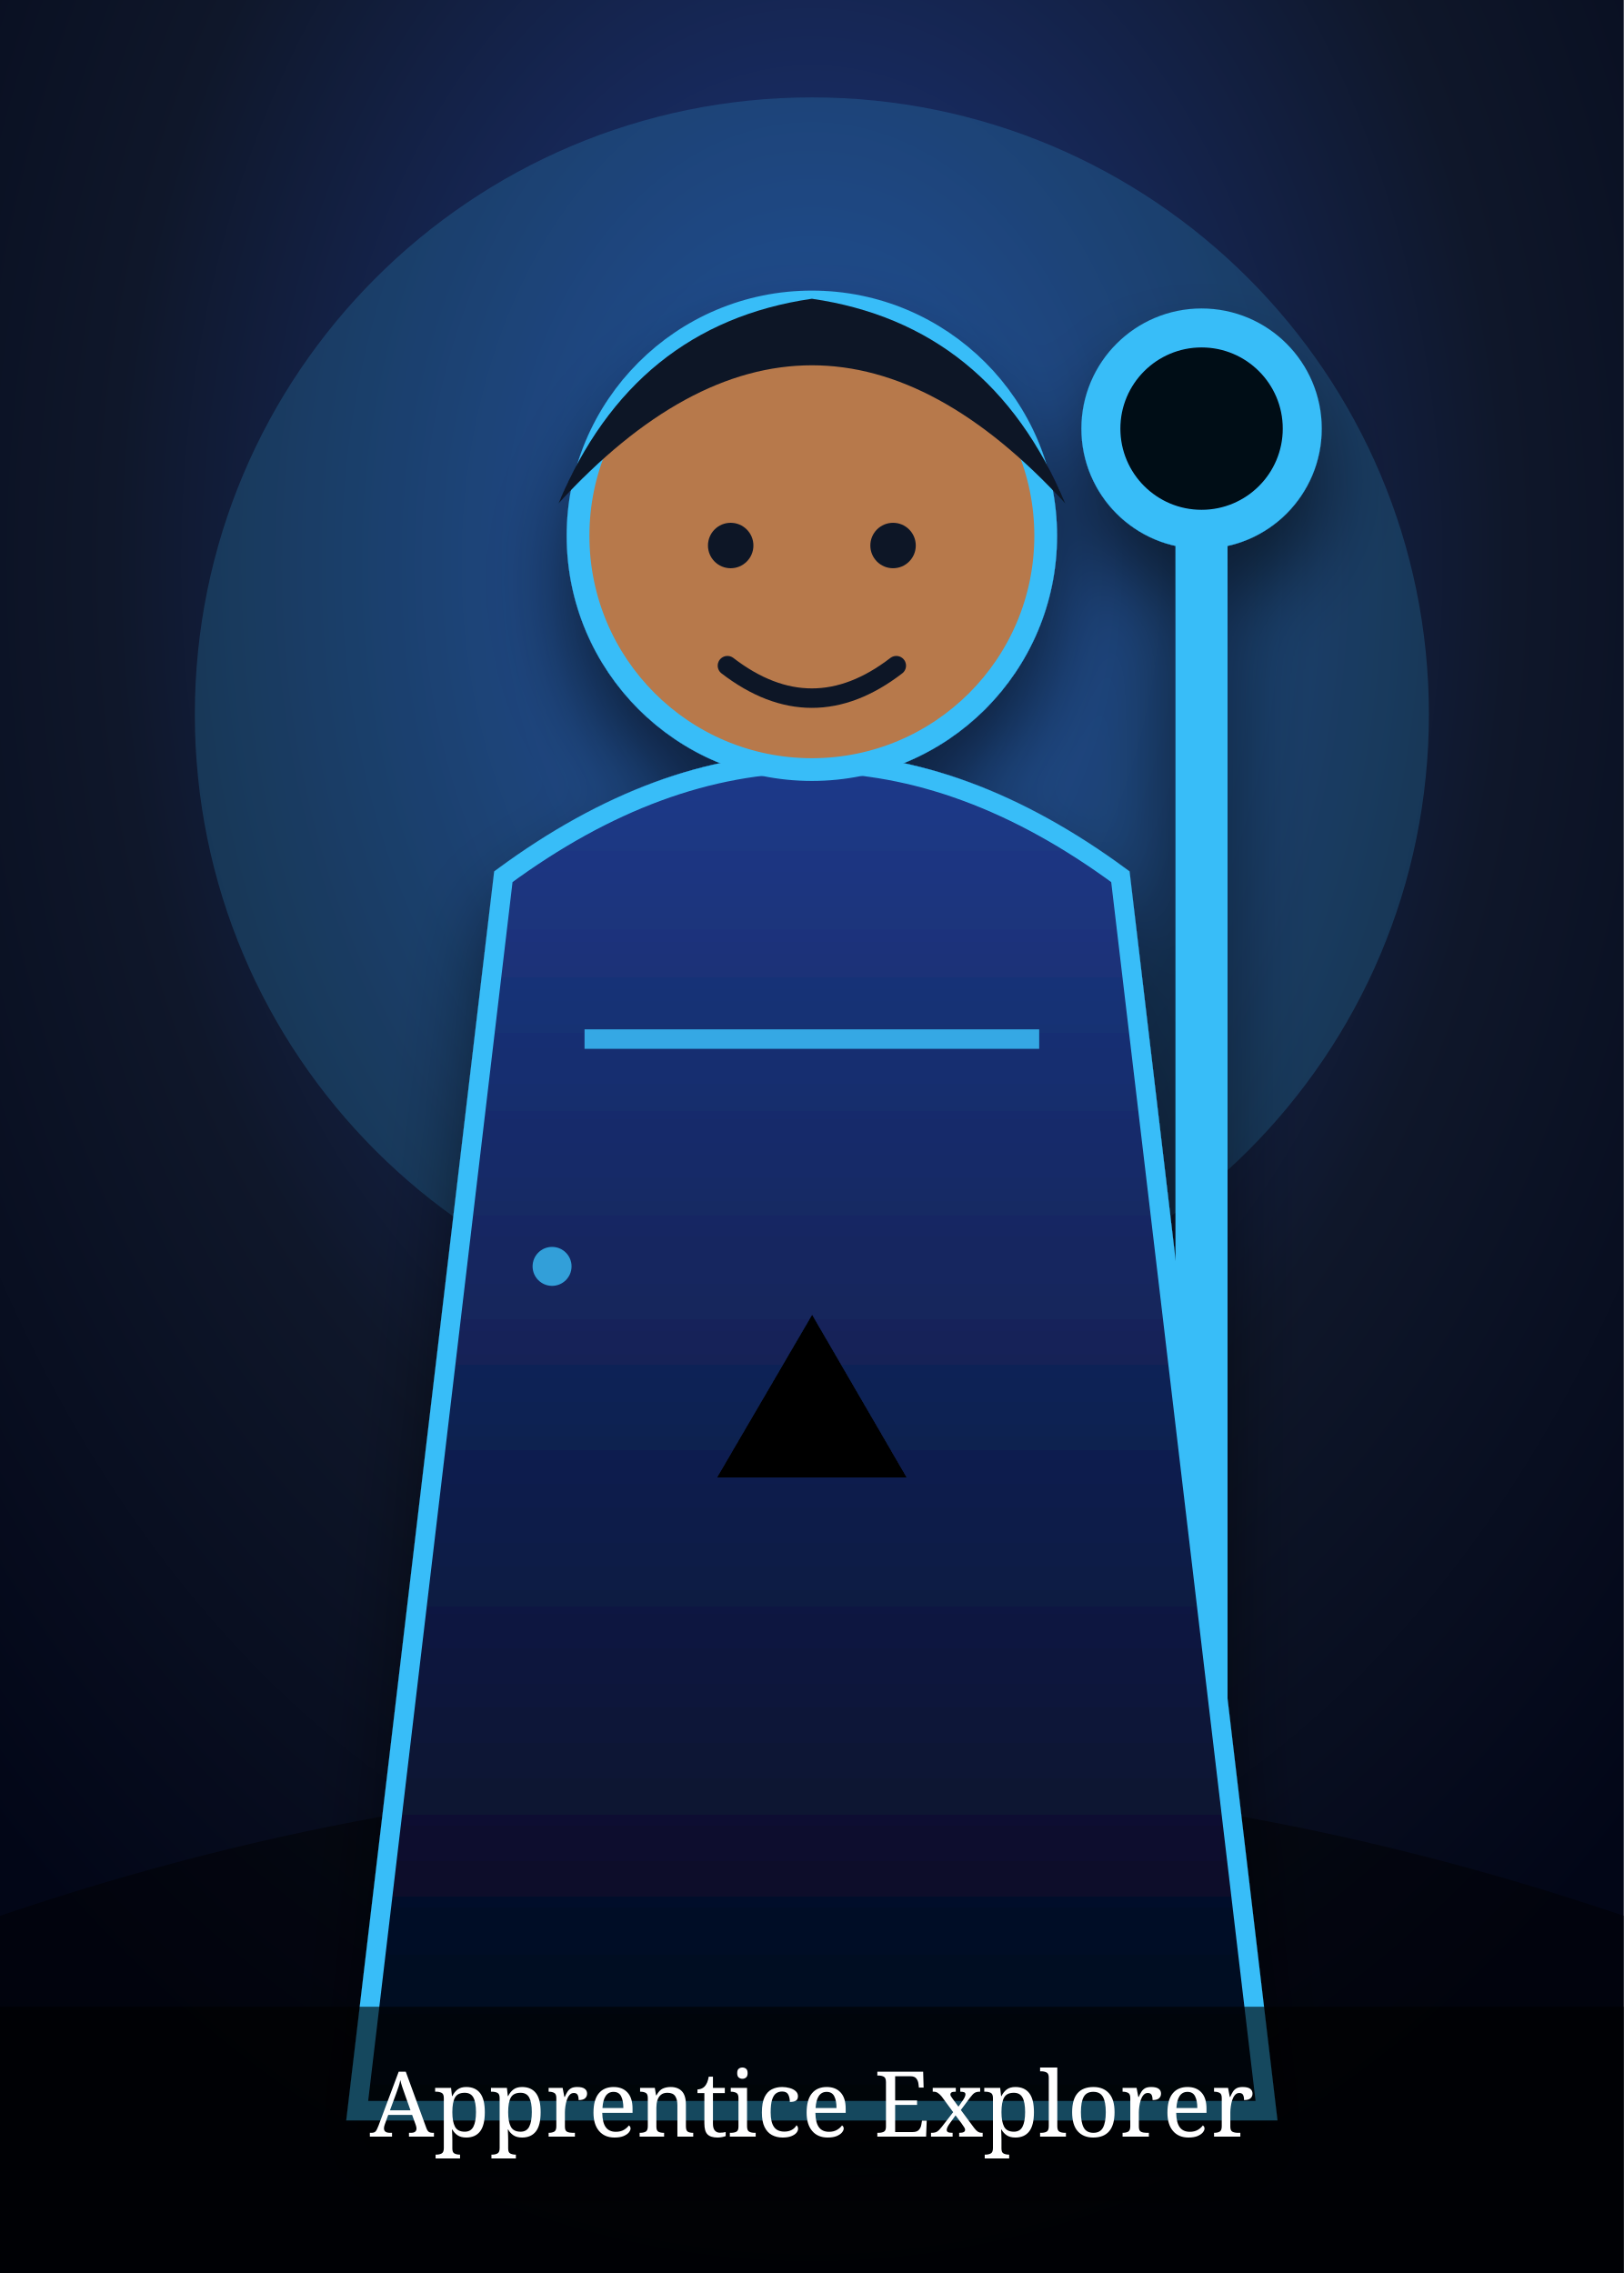
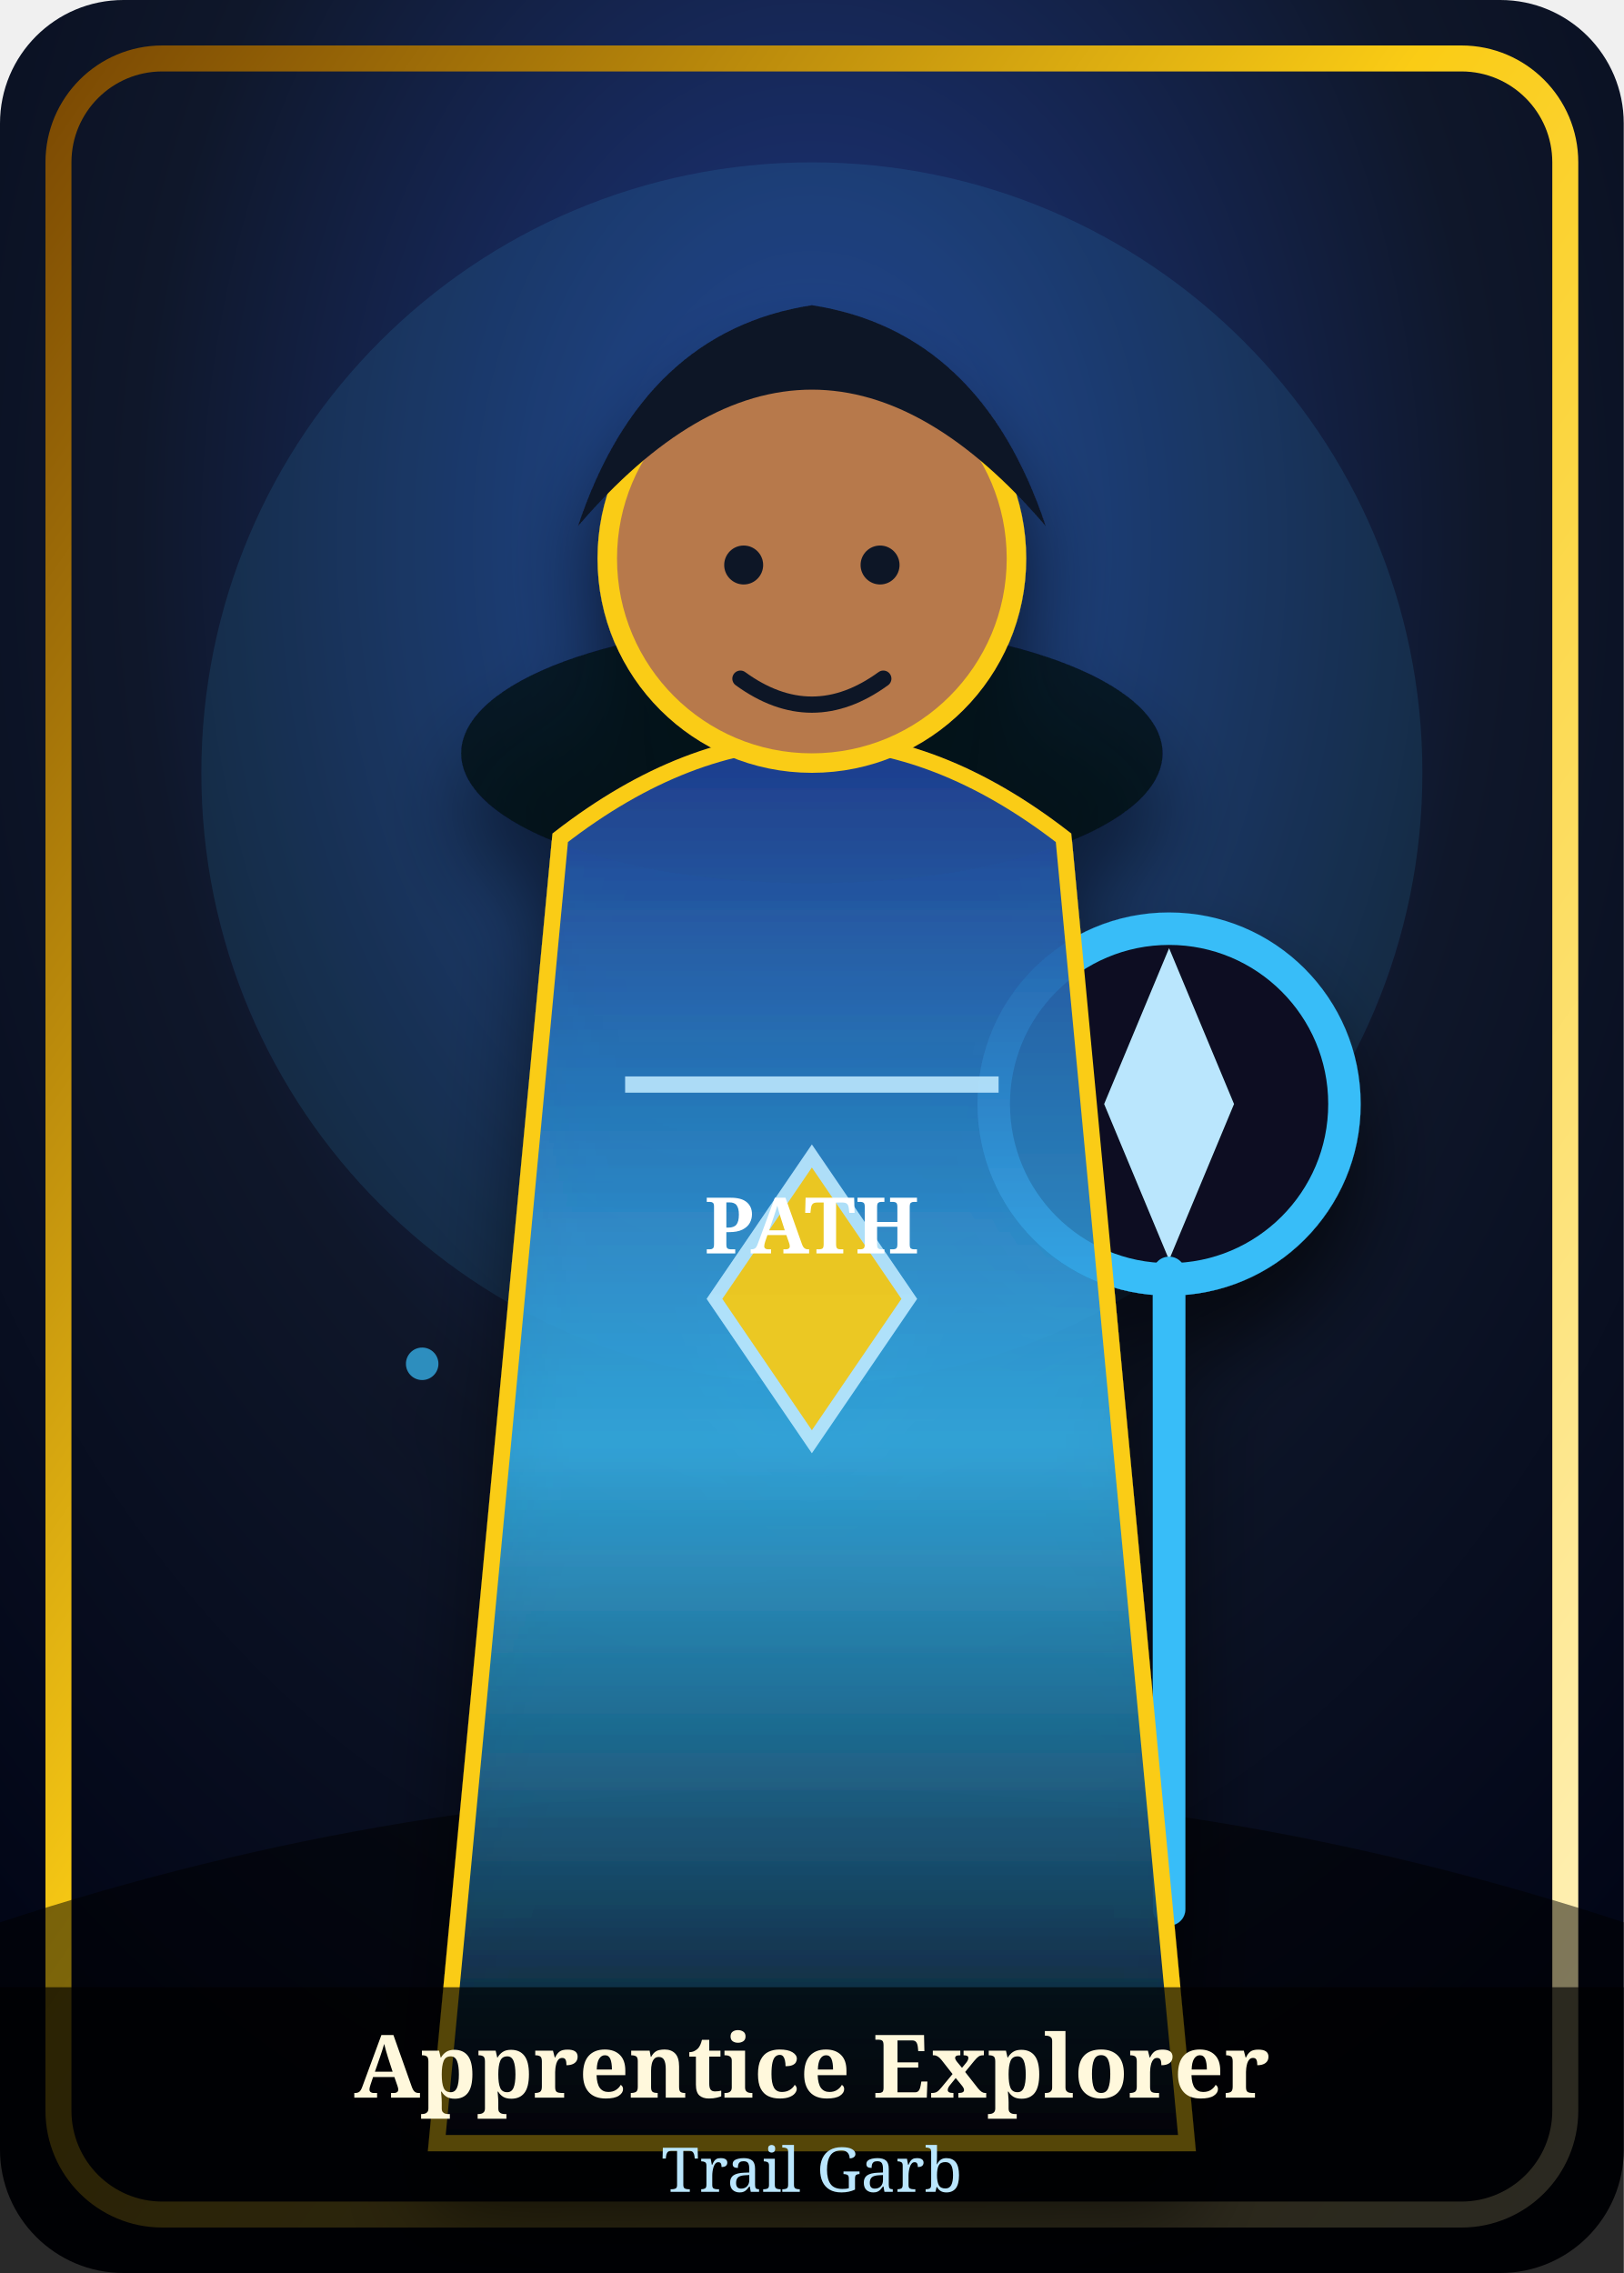
<svg xmlns="http://www.w3.org/2000/svg" width="500" height="700" viewBox="0 0 500 700">
  <defs>
-     <radialGradient id="bg" cx="50%" cy="25%" r="75%">
+     <radialGradient id="bg" cx="50%" cy="24%" r="78%">
      <stop offset="0%" stop-color="#1e3a8a" />
-       <stop offset="58%" stop-color="#0f172a" />
+       <stop offset="54%" stop-color="#0f172a" />
      <stop offset="100%" stop-color="#020617" />
    </radialGradient>
+     <linearGradient id="gear" x1="0" x2="0" y1="0" y2="1">
+       <stop offset="0%" stop-color="#1e3a8a" />
+       <stop offset="50%" stop-color="#38bdf8" stop-opacity=".78" />
+       <stop offset="100%" stop-color="#050816" />
+     </linearGradient>
+     <linearGradient id="gold" x1="0" x2="1" y1="0" y2="1">
+       <stop offset="0%" stop-color="#7c4a03" />
+       <stop offset="45%" stop-color="#facc15" />
+       <stop offset="100%" stop-color="#fff3c4" />
+     </linearGradient>
    <filter id="shadow">
-       <feDropShadow dx="0" dy="16" stdDeviation="12" flood-color="#000" flood-opacity=".55" />
+       <feDropShadow dx="0" dy="18" stdDeviation="13" flood-color="#000" flood-opacity=".62" />
    </filter>
-     <linearGradient id="robe" x1="0" x2="0" y1="0" y2="1">
-       <stop offset="0%" stop-color="#1e3a8a" />
-       <stop offset="100%" stop-color="#020617" />
-     </linearGradient>
  </defs>
-   <rect width="500" height="700" fill="url(#bg)" />
-   <circle cx="250" cy="220" r="190" fill="#38bdf8" opacity="0.18" />
-   <path d="M0 590 Q250 505 500 590 L500 700 L0 700 Z" fill="rgba(0,0,0,.45)" />
+   <rect width="500" height="700" rx="38" fill="url(#bg)" />
+   <rect x="18" y="18" width="464" height="664" rx="32" fill="none" stroke="url(#gold)" stroke-width="8" />
+   <circle cx="250" cy="238" r="188" fill="#38bdf8" opacity="0.12" />
+   <path d="M0 592 Q250 510 500 592 L500 700 L0 700 Z" fill="rgba(0,0,0,.50)" />
  <g filter="url(#shadow)">
-     <line x1="370" y1="165" x2="370" y2="570" stroke="#38bdf8" stroke-width="16" stroke-linecap="round" />
-     <circle cx="370" cy="132" r="31" fill="#050816" stroke="#38bdf8" stroke-width="12" />
-     <path d="M155 270 Q250 200 345 270 L390 650 L110 650 Z" fill="url(#robe)" stroke="#38bdf8" stroke-width="6" />
-     <path d="M180 320 L320 320" stroke="#38bdf8" stroke-width="6" opacity=".85" />
-     <circle cx="250" cy="165" r="72" fill="#b7794b" stroke="#38bdf8" stroke-width="7" />
-     <path d="M172 155 Q250 70 328 155 Q305 100 250 92 Q195 100 172 155Z" fill="#111827" />
-     <circle cx="225" cy="168" r="7" fill="#111827" />
-     <circle cx="275" cy="168" r="7" fill="#111827" />
-     <path d="M224 205 Q250 225 276 205" stroke="#111827" stroke-width="6" fill="none" stroke-linecap="round" />
-     <text x="250" y="455" text-anchor="middle" font-size="74">⛰️</text>
-     <circle cx="170" cy="390" r="6" fill="#38bdf8" opacity=".8" />
+     <circle cx="360" cy="340" r="54" fill="#0b1020" stroke="#38bdf8" stroke-width="10" />
+     <path d="M360 292 L380 340 L360 388 L340 340 Z" fill="#bae6fd" />
+     <line x1="360" y1="392" x2="360" y2="588" stroke="#38bdf8" stroke-width="10" stroke-linecap="round" />
+     <ellipse cx="250" cy="232" rx="108" ry="40" fill="#050816" opacity=".75" />
+     <path d="M172.5 258 Q250 198 327.5 258 L365.5 660 L134.5 660 Z" fill="url(#gear)" stroke="#facc15" stroke-width="5" />
+     <path d="M192.5 334 L307.5 334" stroke="#bae6fd" stroke-width="5" opacity=".9" />
+     <circle cx="250" cy="172" r="63" fill="#b7794b" stroke="#facc15" stroke-width="6" />
+     <path d="M178 162 Q250 78 322 162 Q302 102 250 94 Q198 102 178 162Z" fill="#111827" />
+     <circle cx="229" cy="174" r="6" fill="#111827" />
+     <circle cx="271" cy="174" r="6" fill="#111827" />
+     <path d="M228 209 Q250 225 272 209" stroke="#111827" stroke-width="5" fill="none" stroke-linecap="round" />
+     <path d="M220 400 L250 356 L280 400 L250 444 Z" fill="#facc15" stroke="#bae6fd" stroke-width="4" opacity=".92" />
+     <text x="250" y="386" text-anchor="middle" fill="#ffffff" font-family="Georgia,serif" font-size="24" font-weight="700">PATH</text>
+     <circle cx="130" cy="420" r="5" fill="#38bdf8" opacity=".72" />
  </g>
-   <rect x="0" y="618" width="500" height="82" fill="rgba(0,0,0,.62)" />
-   <text x="250" y="658" text-anchor="middle" fill="#fff" font-family="Georgia,serif" font-size="28">Apprentice Explorer</text>
+   <rect x="0" y="612" width="500" height="88" fill="rgba(0,0,0,.66)" />
+   <text x="250" y="646" text-anchor="middle" fill="#fff8dc" font-family="Georgia,serif" font-size="27" font-weight="700">Apprentice Explorer</text>
+   <text x="250" y="675" text-anchor="middle" fill="#bae6fd" font-family="Georgia,serif" font-size="19">Trail Garb</text>
</svg>
